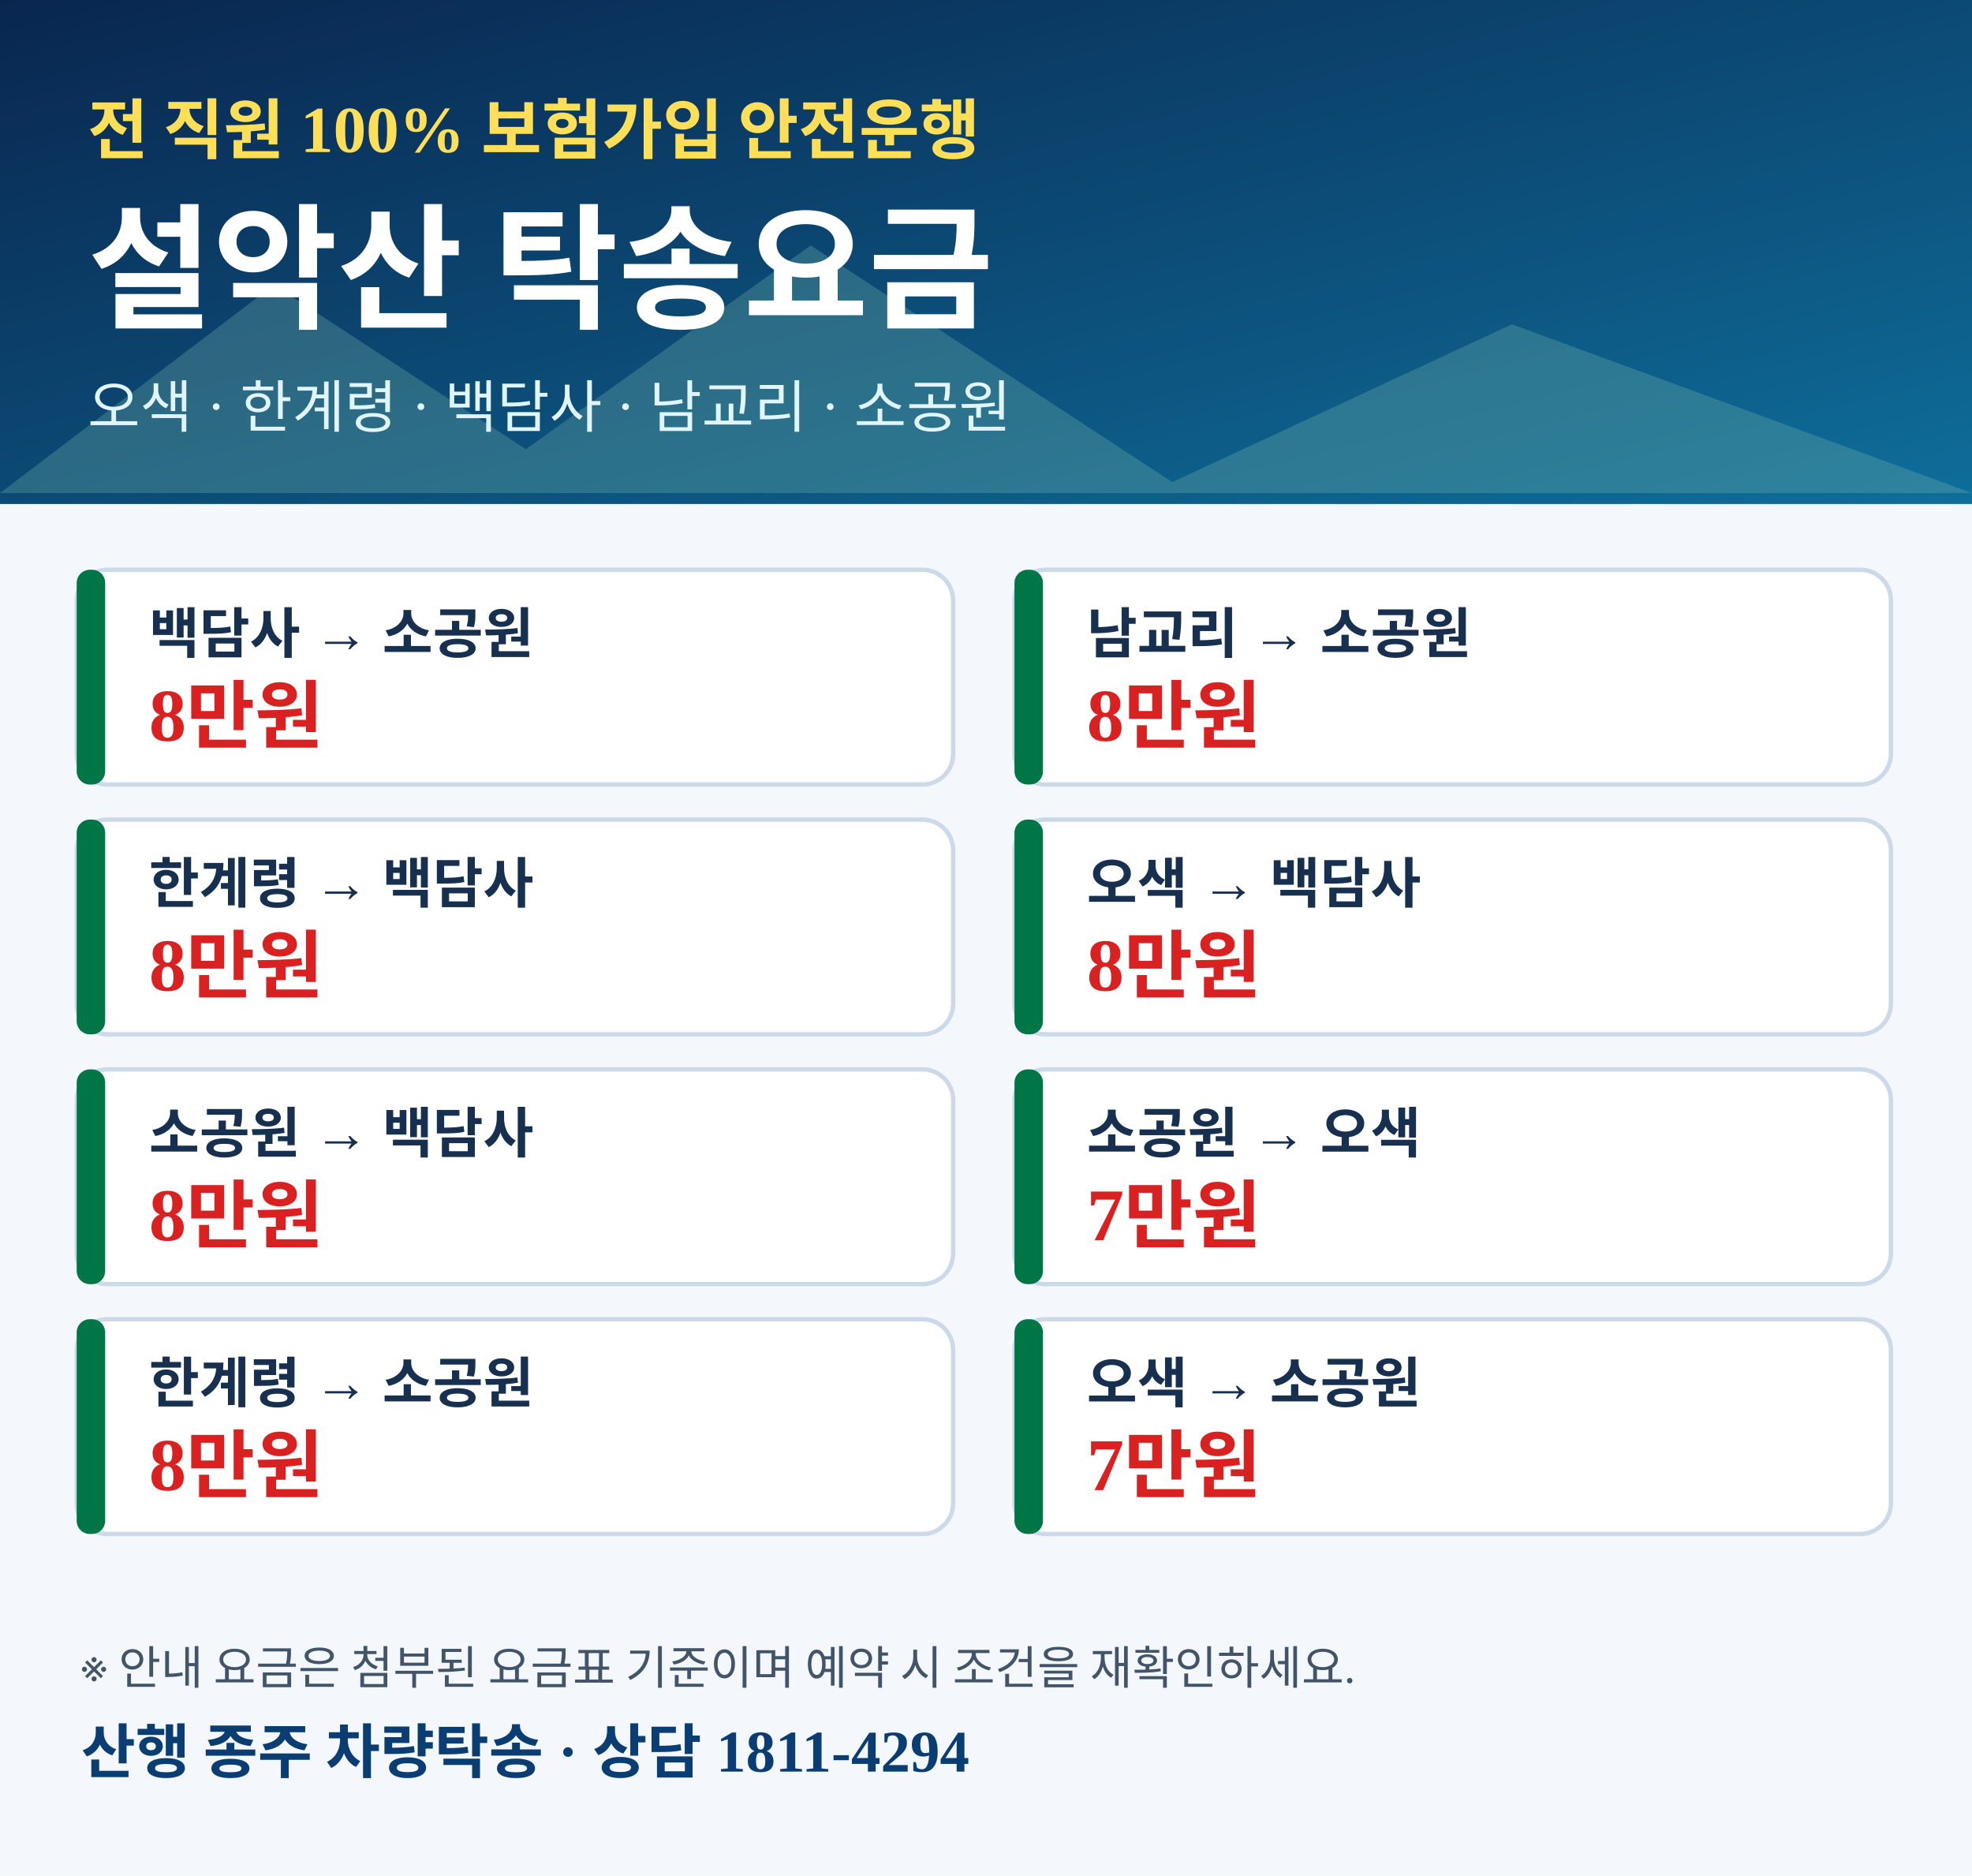
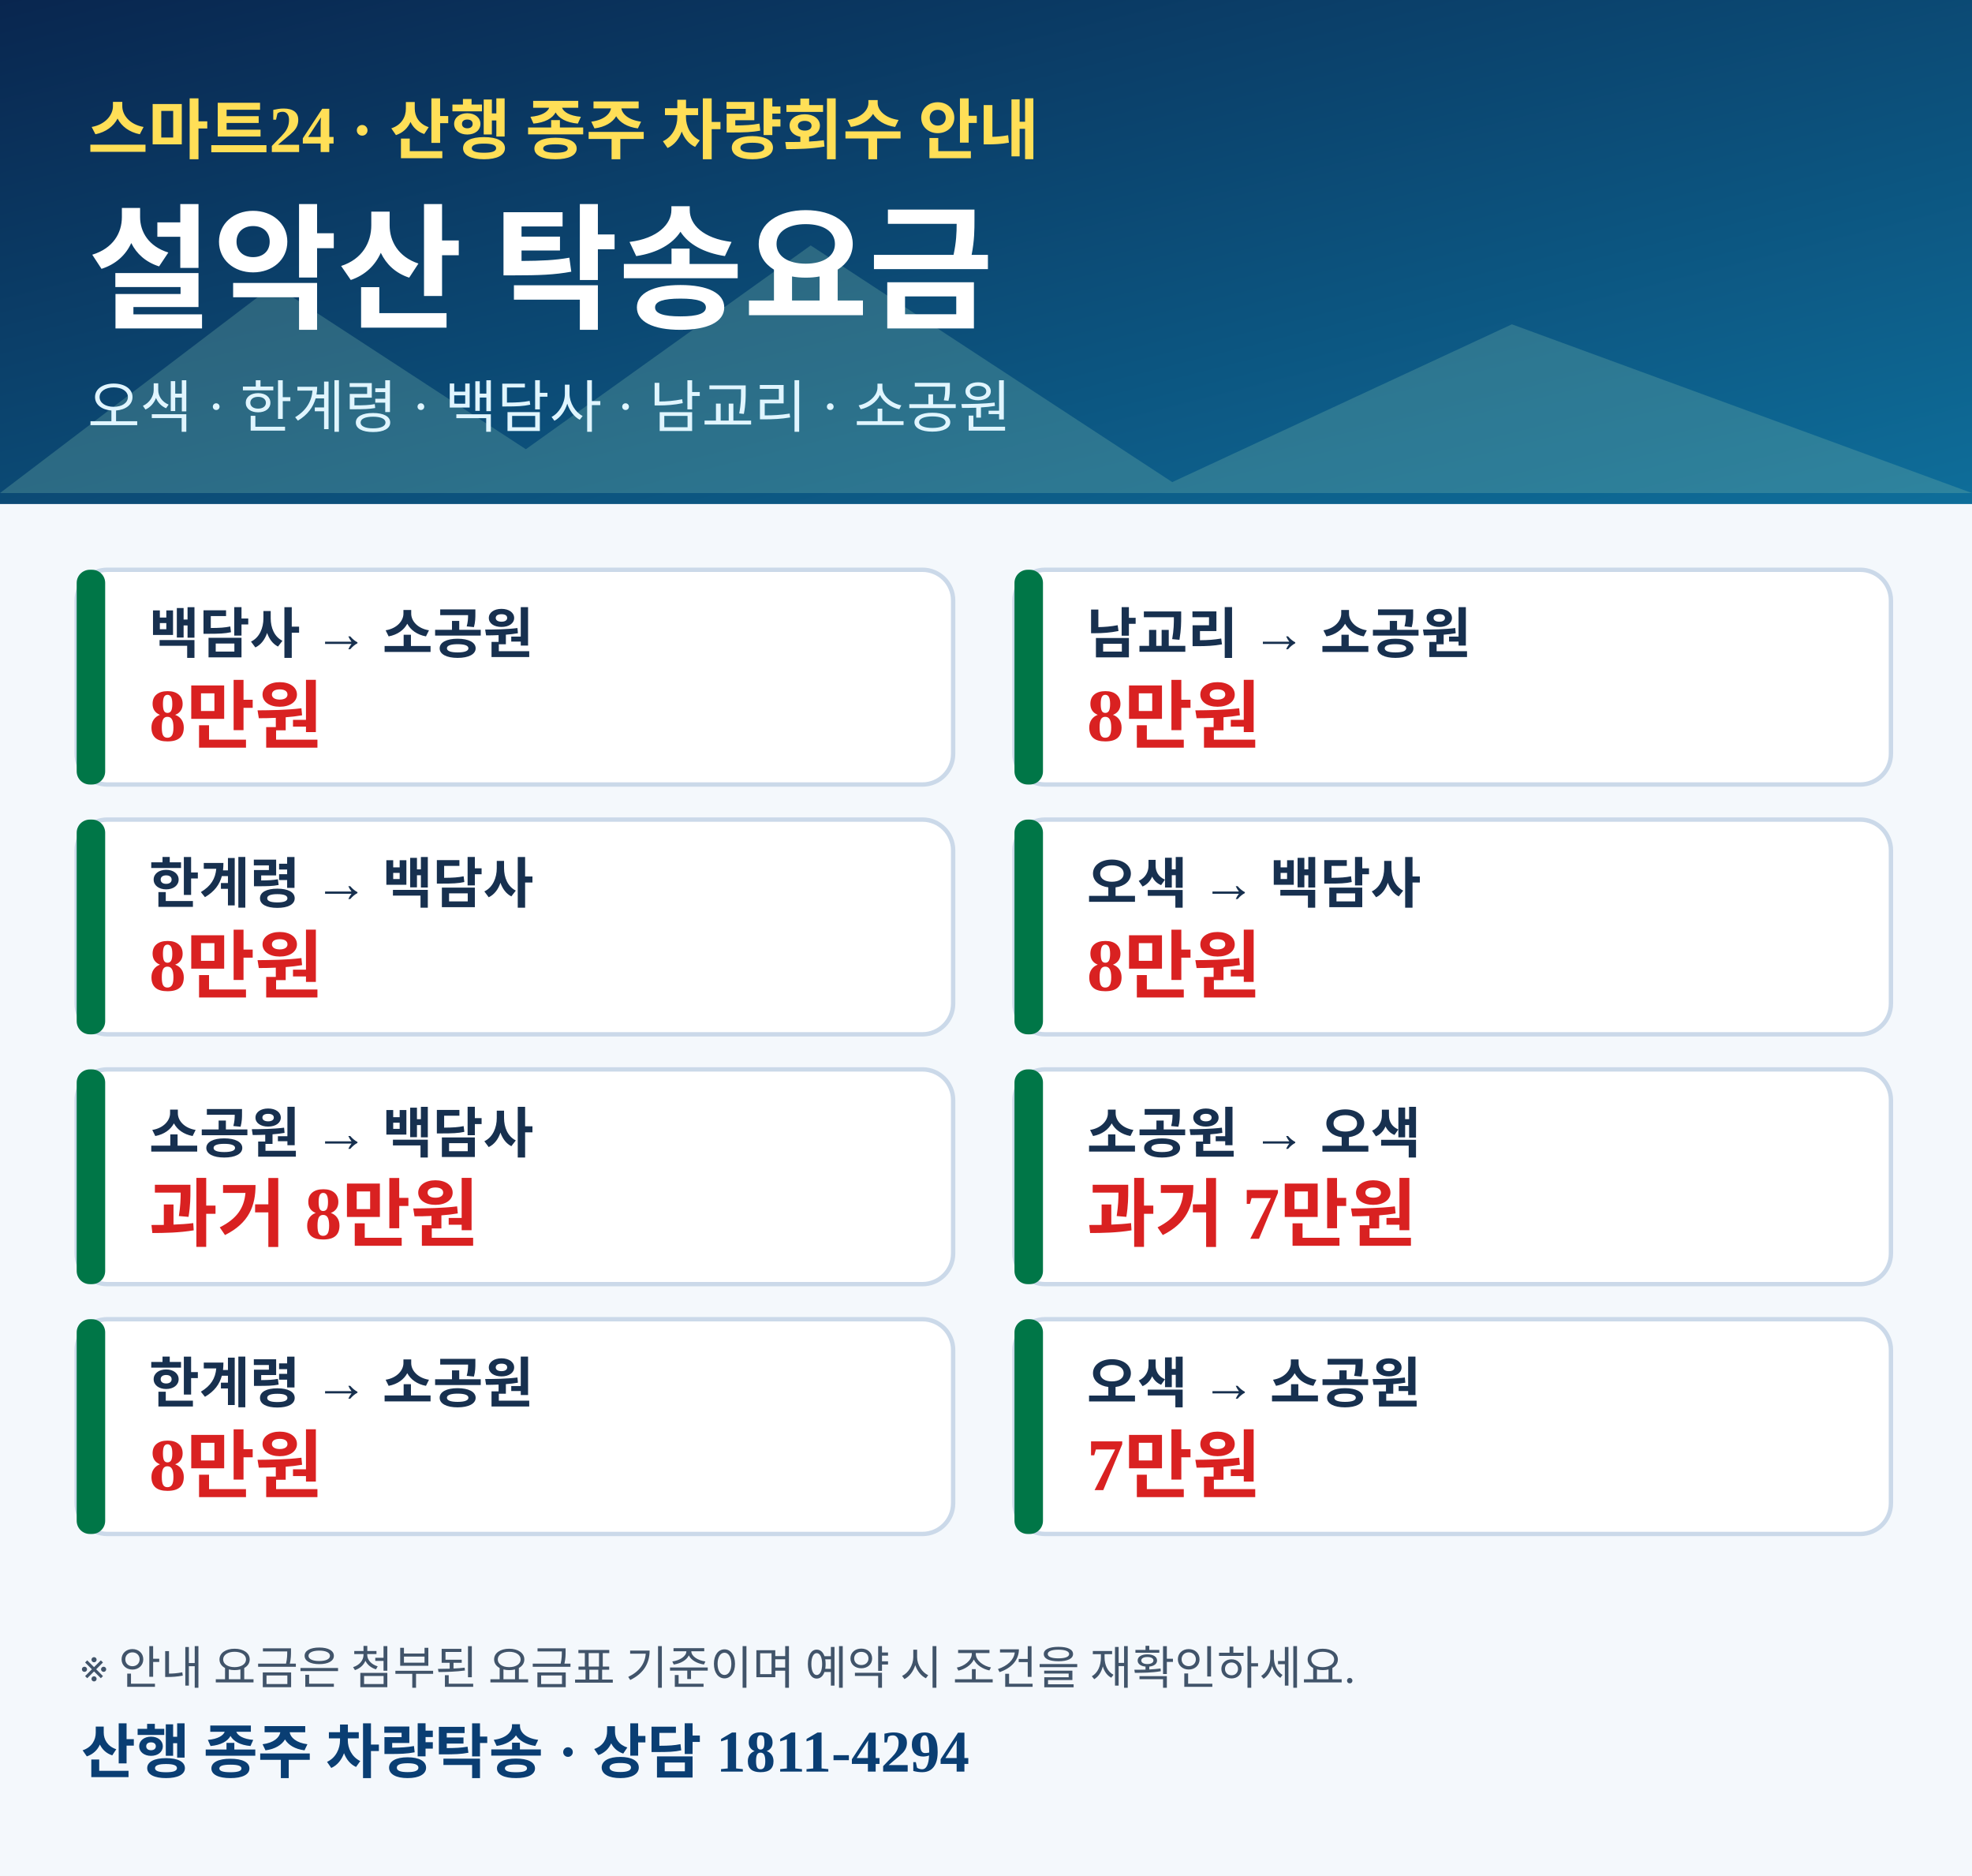
<svg xmlns="http://www.w3.org/2000/svg" width="900" height="856" viewBox="0 0 900 856" role="img" aria-labelledby="title desc">
  <defs>
    <linearGradient id="bg" x1="0" y1="0" x2="1" y2="1">
      <stop stop-color="#09264f" />
      <stop offset="1" stop-color="#0e6e9a" />
    </linearGradient>
  </defs>
  <rect width="900" height="856" fill="#f4f8fc" />
  <rect width="900" height="230" fill="url(#bg)" />
  <path d="M0 225 L125 130 L240 205 L370 112 L535 220 L690 148 L900 225 Z" fill="#79b8aa" opacity=".3" />
-   <text x="40" y="70" font-size="30" font-weight="800" fill="#ffdf57">전 직원 100% 보험가입 안전운행</text>
+   <text x="40" y="70" font-size="30" font-weight="800" fill="#ffdf57">스마트24 · 산행 종주 차량회수 안내</text>
  <text x="40" y="145" font-size="62" font-weight="900" fill="#fff">설악산 탁송요금</text>
  <text x="40" y="195" font-size="26" fill="#e0f5ff">오색 · 한계령 · 백담사 · 남교리 · 소공원</text>
  <g transform="translate(35 260)">
    <rect width="400" height="98" rx="14" fill="#fff" stroke="#cbd9e9" stroke-width="2" />
    <rect width="13" height="98" rx="6" fill="#007647" />
    <text x="33" y="38" fill="#17304f" font-size="25" font-weight="800">백담사 → 소공원</text>
    <text x="33" y="78" fill="#d92121" font-size="34" font-weight="900">8만원</text>
  </g>
  <g transform="translate(463 260)">
    <rect width="400" height="98" rx="14" fill="#fff" stroke="#cbd9e9" stroke-width="2" />
    <rect width="13" height="98" rx="6" fill="#007647" />
    <text x="33" y="38" fill="#17304f" font-size="25" font-weight="800">남교리 → 소공원</text>
    <text x="33" y="78" fill="#d92121" font-size="34" font-weight="900">8만원</text>
  </g>
  <g transform="translate(35 374)">
    <rect width="400" height="98" rx="14" fill="#fff" stroke="#cbd9e9" stroke-width="2" />
    <rect width="13" height="98" rx="6" fill="#007647" />
    <text x="33" y="38" fill="#17304f" font-size="25" font-weight="800">한계령 → 백담사</text>
    <text x="33" y="78" fill="#d92121" font-size="34" font-weight="900">8만원</text>
  </g>
  <g transform="translate(463 374)">
    <rect width="400" height="98" rx="14" fill="#fff" stroke="#cbd9e9" stroke-width="2" />
    <rect width="13" height="98" rx="6" fill="#007647" />
    <text x="33" y="38" fill="#17304f" font-size="25" font-weight="800">오색 → 백담사</text>
    <text x="33" y="78" fill="#d92121" font-size="34" font-weight="900">8만원</text>
  </g>
  <g transform="translate(35 488)">
    <rect width="400" height="98" rx="14" fill="#fff" stroke="#cbd9e9" stroke-width="2" />
    <rect width="13" height="98" rx="6" fill="#007647" />
    <text x="33" y="38" fill="#17304f" font-size="25" font-weight="800">소공원 → 백담사</text>
-     <text x="33" y="78" fill="#d92121" font-size="34" font-weight="900">8만원</text>
+     <text x="33" y="78" fill="#d92121" font-size="34" font-weight="900">과거 8만원</text>
  </g>
  <g transform="translate(463 488)">
    <rect width="400" height="98" rx="14" fill="#fff" stroke="#cbd9e9" stroke-width="2" />
    <rect width="13" height="98" rx="6" fill="#007647" />
    <text x="33" y="38" fill="#17304f" font-size="25" font-weight="800">소공원 → 오색</text>
-     <text x="33" y="78" fill="#d92121" font-size="34" font-weight="900">7만원</text>
+     <text x="33" y="78" fill="#d92121" font-size="34" font-weight="900">과거 7만원</text>
  </g>
  <g transform="translate(35 602)">
    <rect width="400" height="98" rx="14" fill="#fff" stroke="#cbd9e9" stroke-width="2" />
    <rect width="13" height="98" rx="6" fill="#007647" />
    <text x="33" y="38" fill="#17304f" font-size="25" font-weight="800">한계령 → 소공원</text>
    <text x="33" y="78" fill="#d92121" font-size="34" font-weight="900">8만원</text>
  </g>
  <g transform="translate(463 602)">
    <rect width="400" height="98" rx="14" fill="#fff" stroke="#cbd9e9" stroke-width="2" />
    <rect width="13" height="98" rx="6" fill="#007647" />
    <text x="33" y="38" fill="#17304f" font-size="25" font-weight="800">오색 → 소공원</text>
    <text x="33" y="78" fill="#d92121" font-size="34" font-weight="900">7만원</text>
  </g>
  <text x="37" y="767" font-size="21" fill="#41546a">※ 안내 요금은 첨부된 요금표 기준이며 예약 시 조건을 재확인하세요.</text>
  <text x="37" y="809" font-size="27" font-weight="800" fill="#0a3e73">산행 종주 차량탁송 · 상담 1811-4294</text>
</svg>
